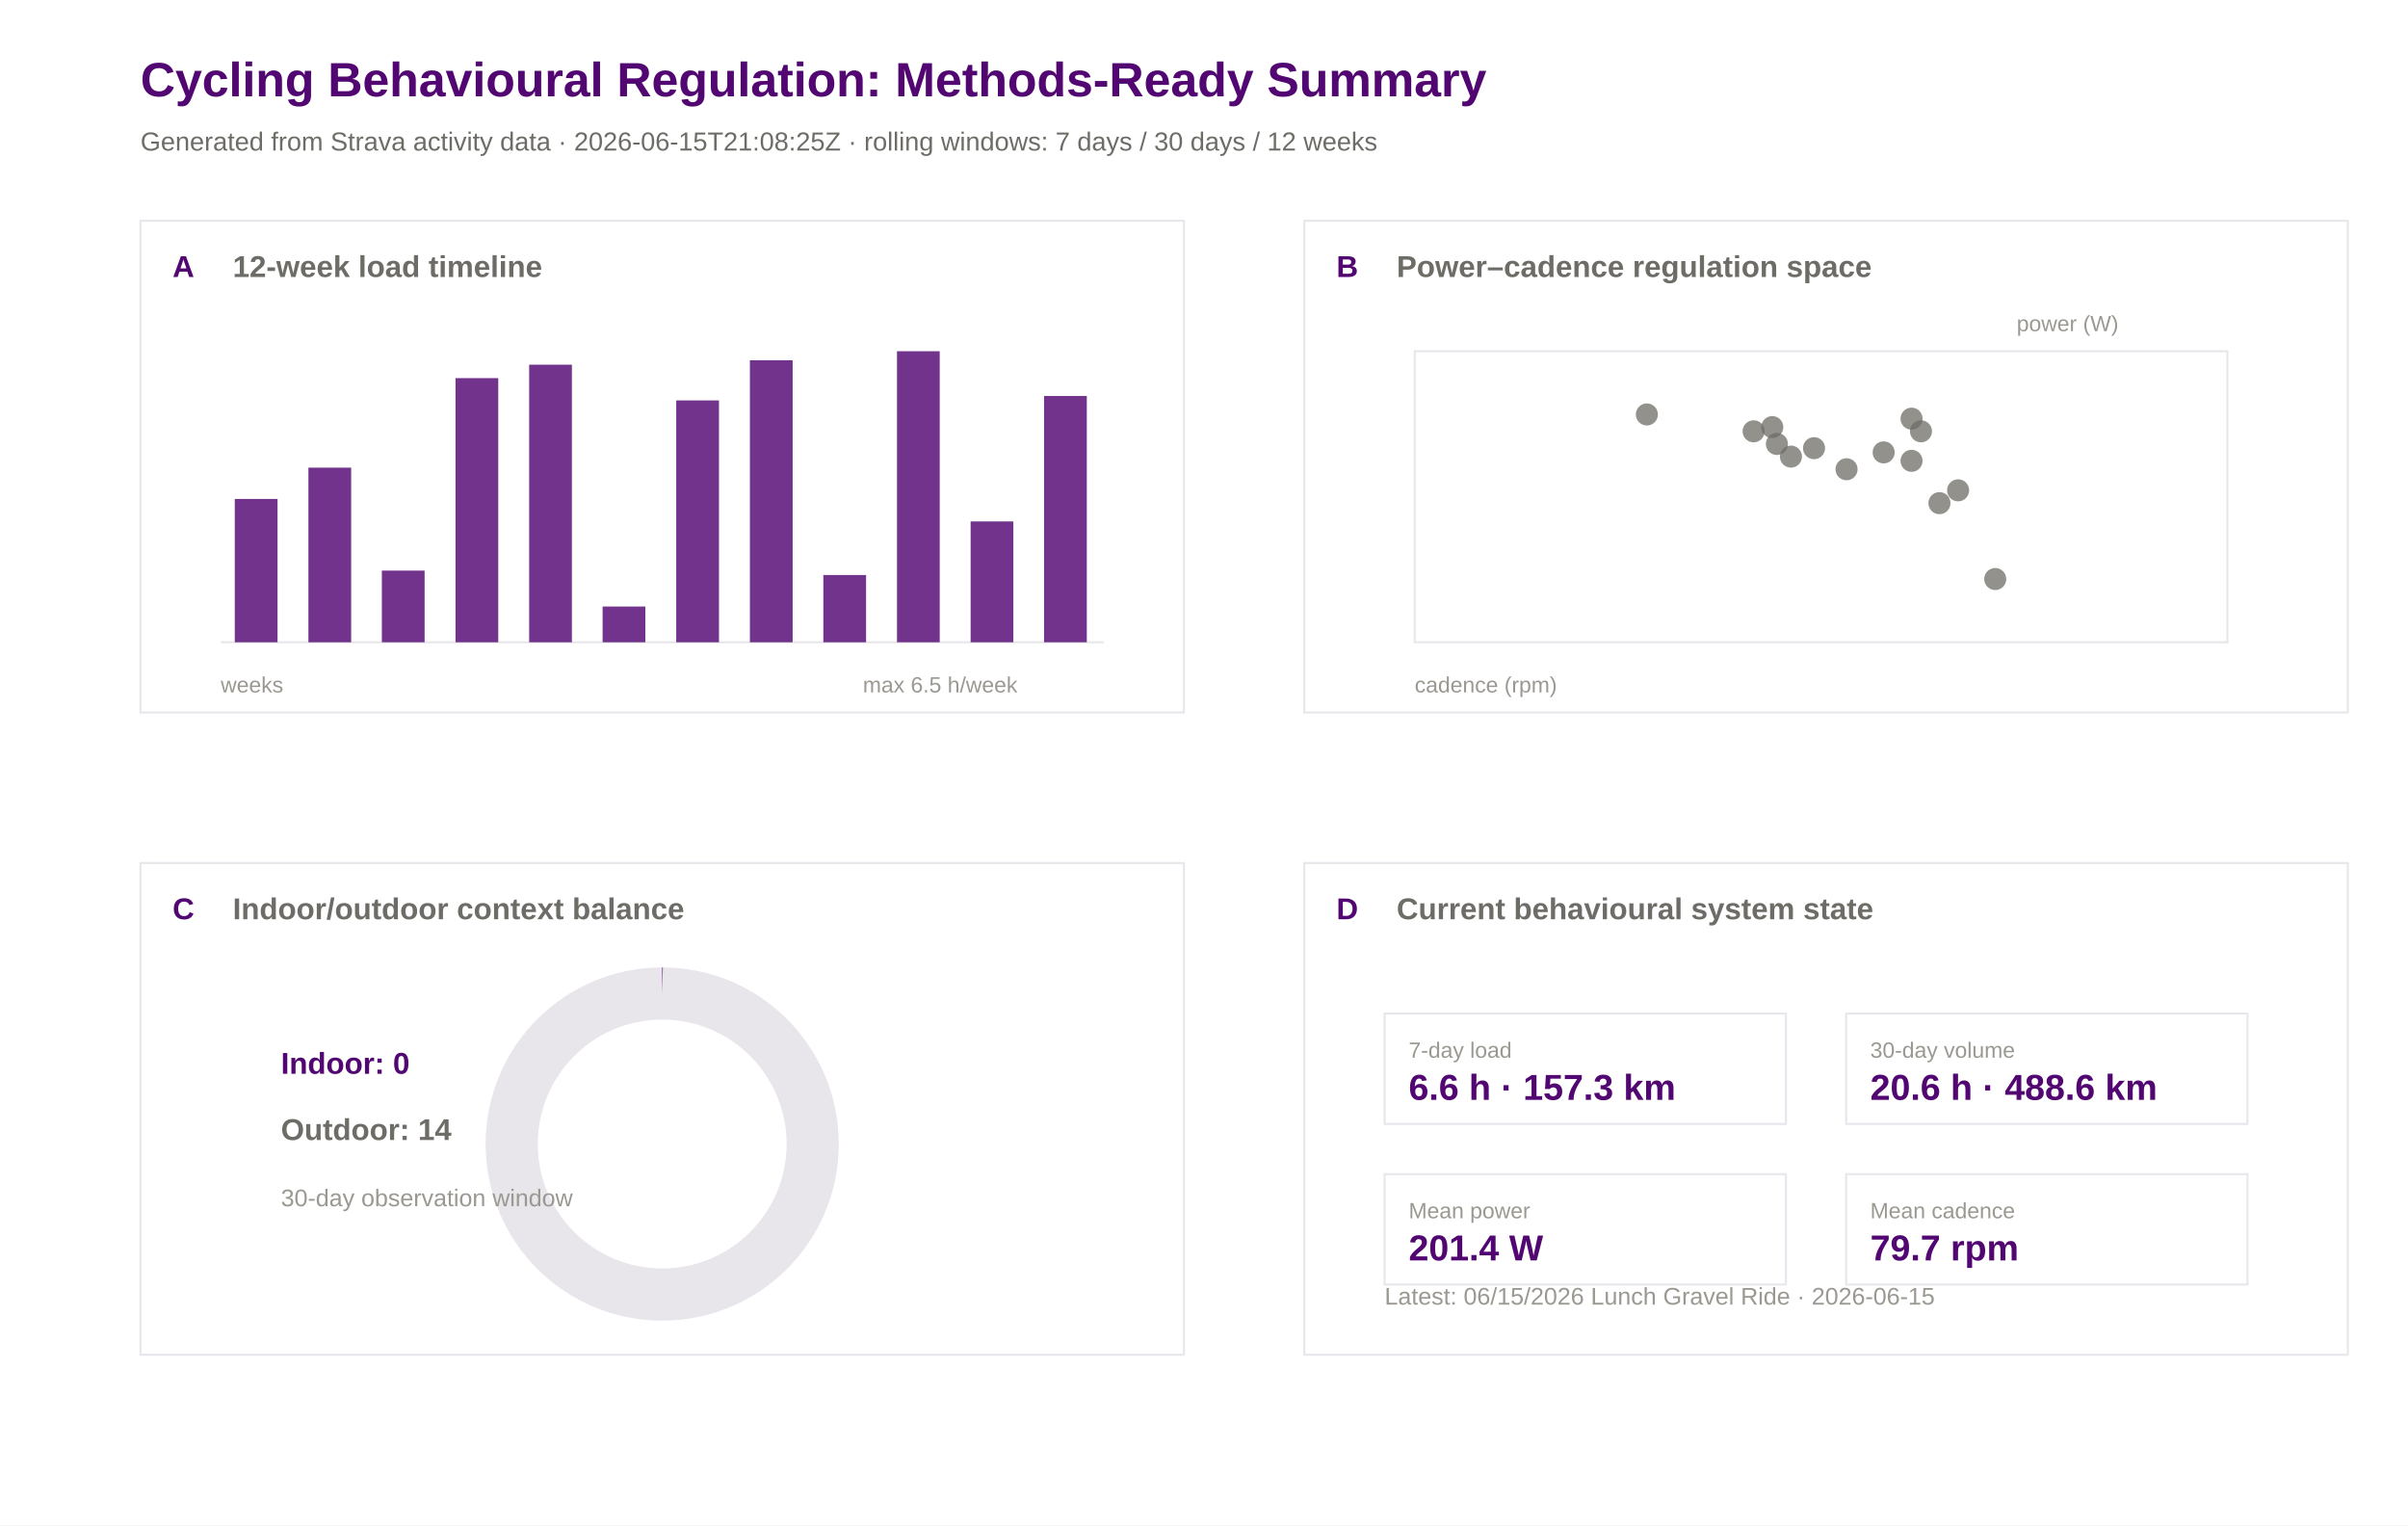
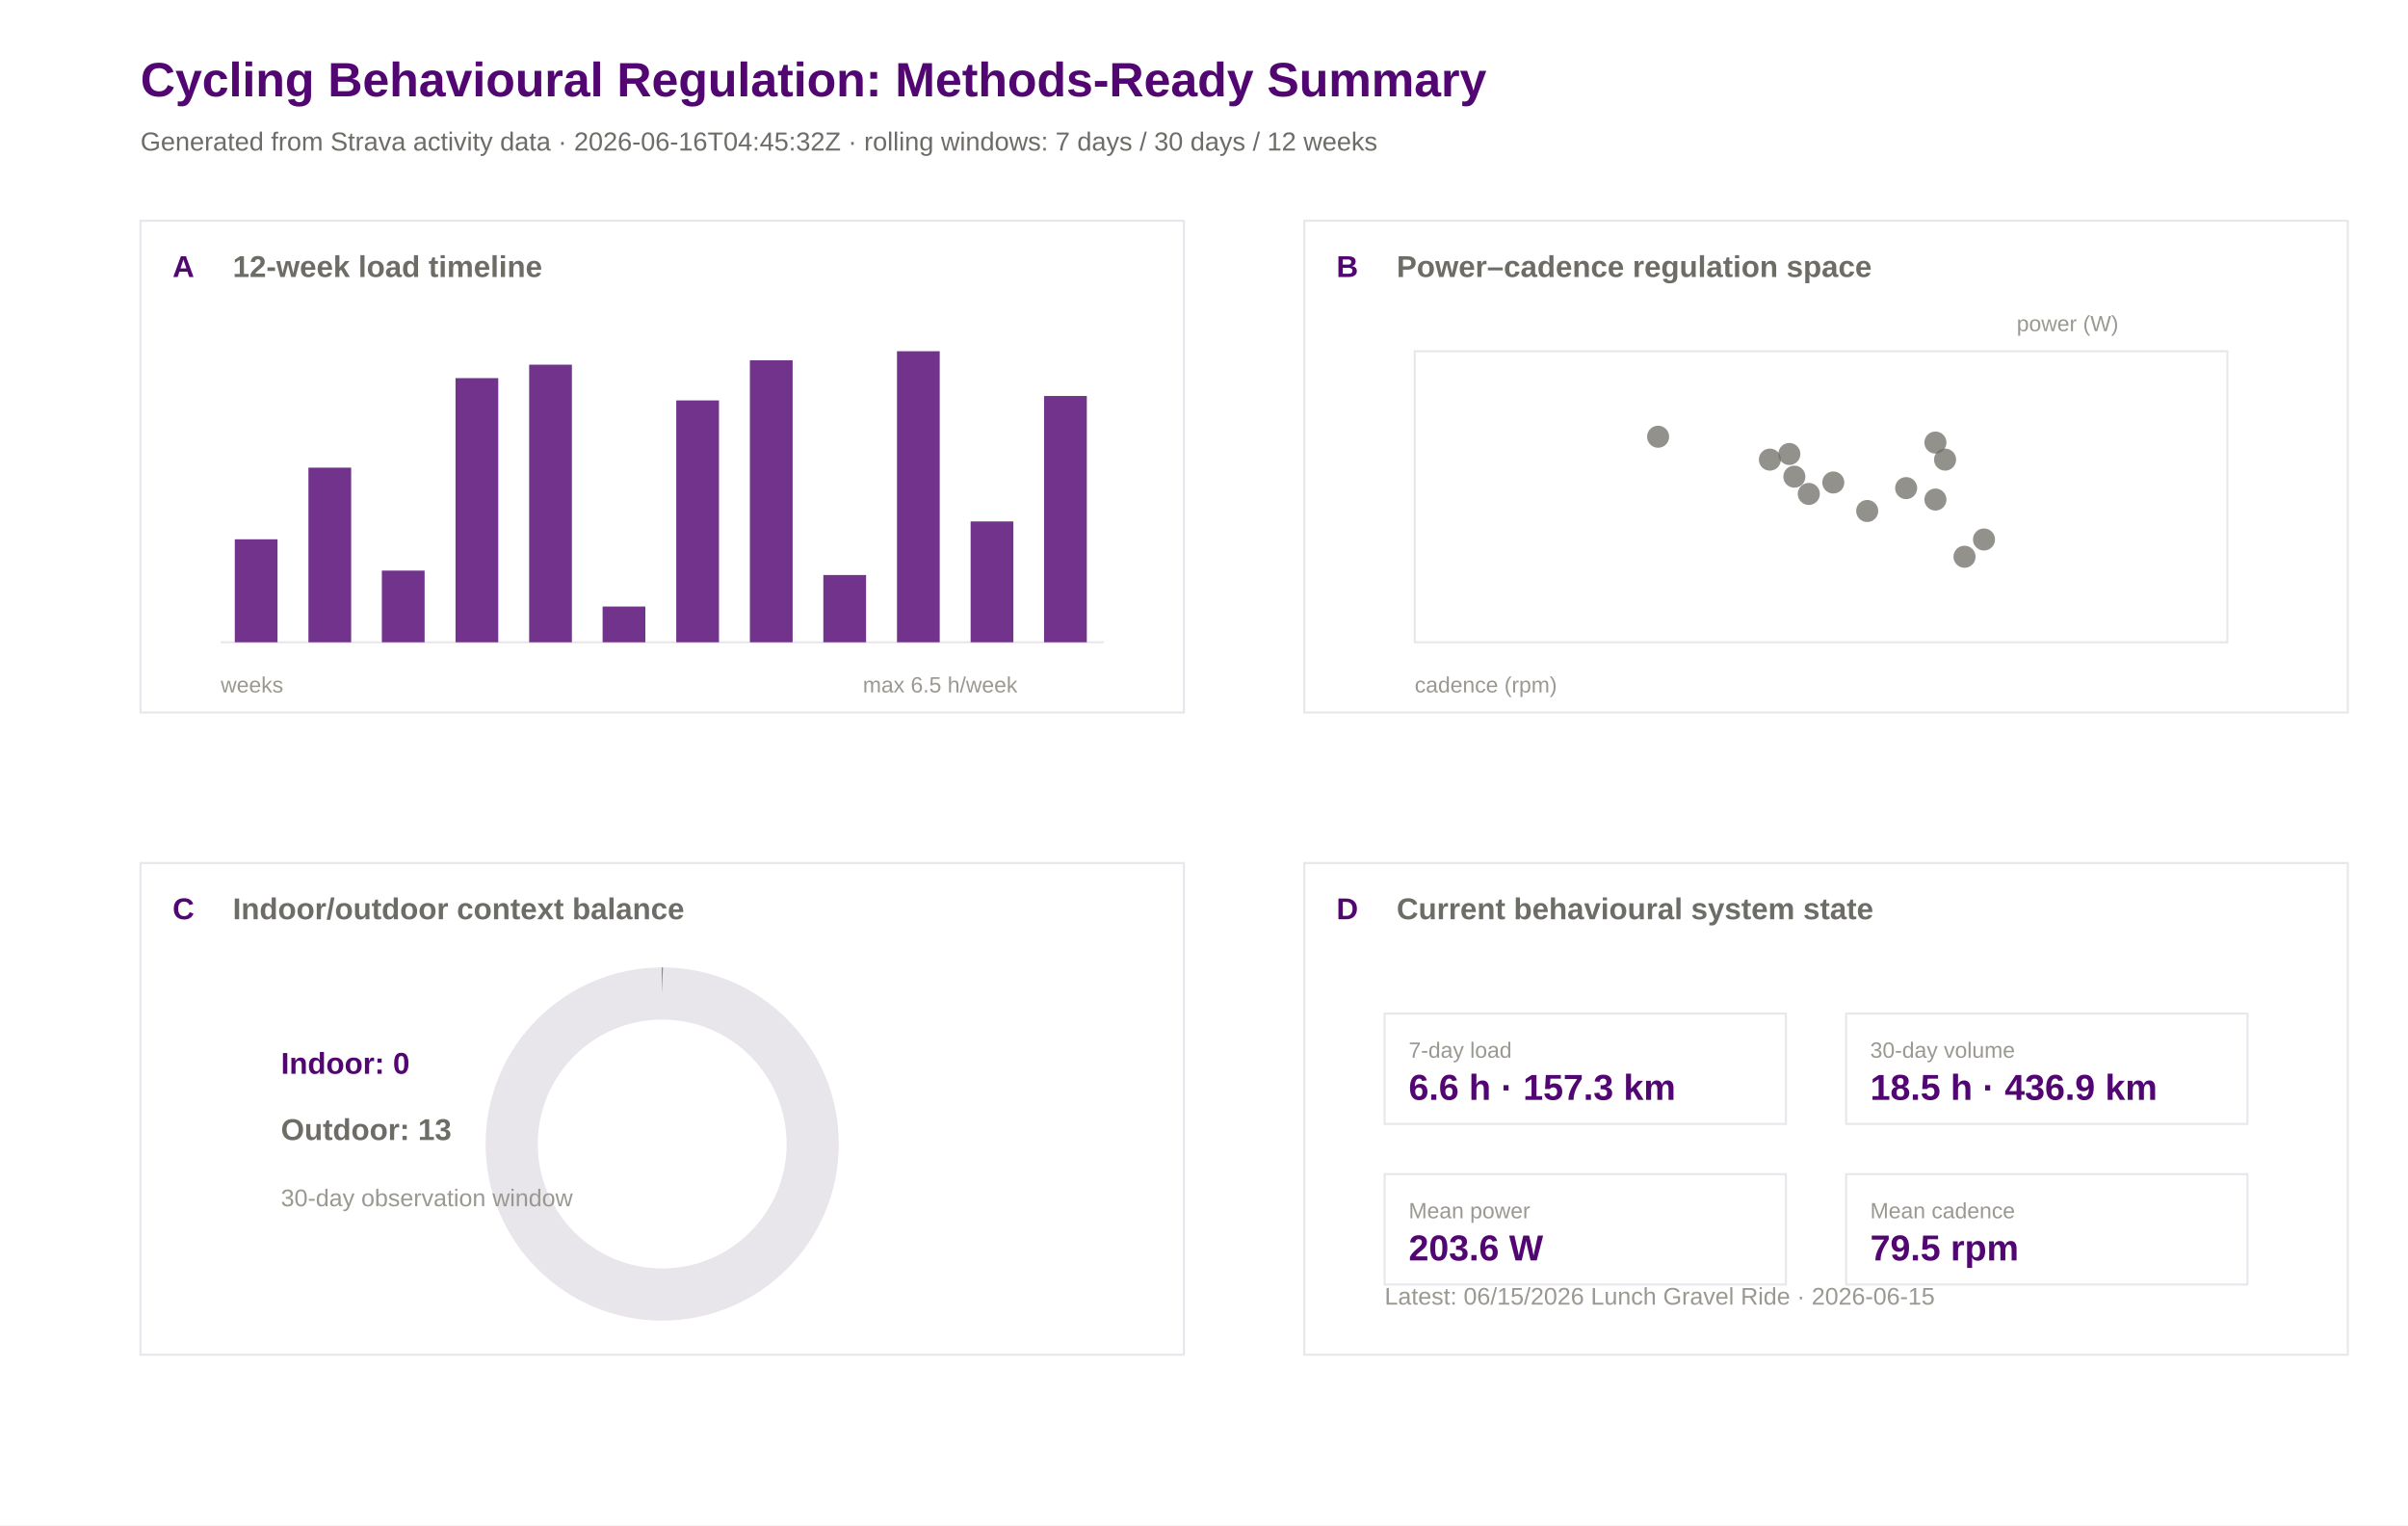
<svg xmlns="http://www.w3.org/2000/svg" width="1200" height="760" viewBox="0 0 1200 760">
  <rect width="100%" height="100%" fill="#ffffff" />
  <text x="70.0" y="48.0" font-family="Arial" font-size="24" font-weight="600" fill="#520671">Cycling Behavioural Regulation: Methods-Ready Summary</text>
-   <text x="70.0" y="75.0" font-family="Arial" font-size="13" font-weight="400" fill="#6e6c66">Generated from Strava activity data · 2026-06-15T21:08:25Z · rolling windows: 7 days / 30 days / 12 weeks</text>
+   <text x="70.0" y="75.0" font-family="Arial" font-size="13" font-weight="400" fill="#6e6c66">Generated from Strava activity data · 2026-06-16T04:45:32Z · rolling windows: 7 days / 30 days / 12 weeks</text>
  <rect x="70" y="110" width="520" height="245" fill="#ffffff" stroke="#e8e5eb" stroke-width="1" />
  <text x="86.0" y="138.0" font-family="Arial" font-size="15" font-weight="600" fill="#520671">A</text>
  <text x="116.0" y="138.0" font-family="Arial" font-size="15" font-weight="600" fill="#6e6c66">12-week load timeline</text>
  <rect x="650" y="110" width="520" height="245" fill="#ffffff" stroke="#e8e5eb" stroke-width="1" />
  <text x="666.0" y="138.0" font-family="Arial" font-size="15" font-weight="600" fill="#520671">B</text>
  <text x="696.0" y="138.0" font-family="Arial" font-size="15" font-weight="600" fill="#6e6c66">Power–cadence regulation space</text>
  <rect x="70" y="430" width="520" height="245" fill="#ffffff" stroke="#e8e5eb" stroke-width="1" />
  <text x="86.0" y="458.0" font-family="Arial" font-size="15" font-weight="600" fill="#520671">C</text>
  <text x="116.0" y="458.0" font-family="Arial" font-size="15" font-weight="600" fill="#6e6c66">Indoor/outdoor context balance</text>
  <rect x="650" y="430" width="520" height="245" fill="#ffffff" stroke="#e8e5eb" stroke-width="1" />
  <text x="666.0" y="458.0" font-family="Arial" font-size="15" font-weight="600" fill="#520671">D</text>
  <text x="696.0" y="458.0" font-family="Arial" font-size="15" font-weight="600" fill="#6e6c66">Current behavioural system state</text>
  <line x1="110" y1="320" x2="550" y2="320" stroke="#e8e5eb" />
-   <rect x="117.0" y="248.6" width="21.3" height="71.4" fill="#520671" opacity="0.82" />
+   <rect x="117.0" y="268.7" width="21.3" height="51.3" fill="#520671" opacity="0.82" />
  <rect x="153.7" y="233.0" width="21.3" height="87.0" fill="#520671" opacity="0.82" />
  <rect x="190.3" y="284.3" width="21.3" height="35.7" fill="#520671" opacity="0.82" />
  <rect x="227.0" y="188.4" width="21.3" height="131.6" fill="#520671" opacity="0.82" />
  <rect x="263.7" y="181.7" width="21.3" height="138.3" fill="#520671" opacity="0.82" />
  <rect x="300.3" y="302.2" width="21.3" height="17.8" fill="#520671" opacity="0.82" />
  <rect x="337.0" y="199.5" width="21.3" height="120.5" fill="#520671" opacity="0.82" />
  <rect x="373.7" y="179.5" width="21.3" height="140.5" fill="#520671" opacity="0.82" />
  <rect x="410.3" y="286.5" width="21.3" height="33.5" fill="#520671" opacity="0.82" />
  <rect x="447.0" y="175.0" width="21.3" height="145.0" fill="#520671" opacity="0.82" />
  <rect x="483.7" y="259.8" width="21.3" height="60.2" fill="#520671" opacity="0.82" />
  <rect x="520.3" y="197.3" width="21.3" height="122.7" fill="#520671" opacity="0.82" />
  <text x="110.0" y="345.0" font-family="Arial" font-size="11" font-weight="400" fill="#9a9890">weeks</text>
  <text x="430.0" y="345.0" font-family="Arial" font-size="11" font-weight="400" fill="#9a9890">max 6.5 h/week</text>
  <rect x="705" y="175" width="405" height="145" fill="#ffffff" stroke="#e8e5eb" />
-   <circle cx="994.3" cy="288.5" r="5.5" fill="#6e6c66" opacity="0.75" />
-   <circle cx="957.3" cy="214.9" r="5.5" fill="#6e6c66" opacity="0.75" />
-   <circle cx="885.5" cy="221.2" r="5.5" fill="#6e6c66" opacity="0.75" />
-   <circle cx="873.9" cy="214.9" r="5.5" fill="#6e6c66" opacity="0.75" />
-   <circle cx="920.2" cy="233.8" r="5.5" fill="#6e6c66" opacity="0.75" />
-   <circle cx="892.5" cy="227.5" r="5.5" fill="#6e6c66" opacity="0.75" />
-   <circle cx="883.2" cy="212.8" r="5.5" fill="#6e6c66" opacity="0.75" />
-   <circle cx="966.5" cy="250.7" r="5.5" fill="#6e6c66" opacity="0.75" />
-   <circle cx="952.6" cy="208.6" r="5.5" fill="#6e6c66" opacity="0.75" />
-   <circle cx="938.7" cy="225.4" r="5.5" fill="#6e6c66" opacity="0.75" />
-   <circle cx="952.6" cy="229.6" r="5.5" fill="#6e6c66" opacity="0.75" />
-   <circle cx="820.7" cy="206.5" r="5.5" fill="#6e6c66" opacity="0.75" />
-   <circle cx="904.0" cy="223.3" r="5.5" fill="#6e6c66" opacity="0.75" />
-   <circle cx="975.8" cy="244.3" r="5.5" fill="#6e6c66" opacity="0.75" />
+   <circle cx="969.3" cy="229.0" r="5.5" fill="#6e6c66" opacity="0.75" />
+   <circle cx="894.2" cy="237.5" r="5.5" fill="#6e6c66" opacity="0.75" />
+   <circle cx="882.0" cy="229.0" r="5.5" fill="#6e6c66" opacity="0.75" />
+   <circle cx="930.5" cy="254.6" r="5.5" fill="#6e6c66" opacity="0.75" />
+   <circle cx="901.4" cy="246.1" r="5.5" fill="#6e6c66" opacity="0.75" />
+   <circle cx="891.7" cy="226.2" r="5.5" fill="#6e6c66" opacity="0.75" />
+   <circle cx="979.0" cy="277.4" r="5.5" fill="#6e6c66" opacity="0.75" />
+   <circle cx="964.5" cy="220.5" r="5.5" fill="#6e6c66" opacity="0.75" />
+   <circle cx="949.9" cy="243.2" r="5.5" fill="#6e6c66" opacity="0.75" />
+   <circle cx="964.5" cy="248.9" r="5.5" fill="#6e6c66" opacity="0.75" />
+   <circle cx="826.3" cy="217.6" r="5.5" fill="#6e6c66" opacity="0.75" />
+   <circle cx="913.6" cy="240.4" r="5.5" fill="#6e6c66" opacity="0.75" />
+   <circle cx="988.7" cy="268.8" r="5.5" fill="#6e6c66" opacity="0.75" />
  <text x="705.0" y="345.0" font-family="Arial" font-size="11" font-weight="400" fill="#9a9890">cadence (rpm)</text>
  <text x="1005.0" y="165.0" font-family="Arial" font-size="11" font-weight="400" fill="#9a9890">power (W)</text>
  <circle cx="330" cy="570" r="75" fill="none" stroke="#e8e5eb" stroke-width="26" />
  <circle cx="330" cy="570" r="75" fill="none" stroke="#520671" stroke-width="26" stroke-dasharray="0.0 471.2" transform="rotate(-90 330 570)" />
  <text x="140.0" y="535.0" font-family="Arial" font-size="15" font-weight="600" fill="#520671">Indoor: 0</text>
-   <text x="140.0" y="568.0" font-family="Arial" font-size="15" font-weight="600" fill="#6e6c66">Outdoor: 14</text>
+   <text x="140.0" y="568.0" font-family="Arial" font-size="15" font-weight="600" fill="#6e6c66">Outdoor: 13</text>
  <text x="140.0" y="601.0" font-family="Arial" font-size="12" font-weight="400" fill="#9a9890">30-day observation window</text>
  <rect x="690" y="505" width="200" height="55" fill="#ffffff" stroke="#e8e5eb" />
  <text x="702.0" y="527.0" font-family="Arial" font-size="11" font-weight="500" fill="#9a9890">7-day load</text>
  <text x="702.0" y="548.0" font-family="Arial" font-size="18" font-weight="600" fill="#520671">6.6 h · 157.3 km</text>
  <rect x="920" y="505" width="200" height="55" fill="#ffffff" stroke="#e8e5eb" />
  <text x="932.0" y="527.0" font-family="Arial" font-size="11" font-weight="500" fill="#9a9890">30-day volume</text>
-   <text x="932.0" y="548.0" font-family="Arial" font-size="18" font-weight="600" fill="#520671">20.6 h · 488.6 km</text>
+   <text x="932.0" y="548.0" font-family="Arial" font-size="18" font-weight="600" fill="#520671">18.5 h · 436.9 km</text>
  <rect x="690" y="585" width="200" height="55" fill="#ffffff" stroke="#e8e5eb" />
  <text x="702.0" y="607.0" font-family="Arial" font-size="11" font-weight="500" fill="#9a9890">Mean power</text>
-   <text x="702.0" y="628.0" font-family="Arial" font-size="18" font-weight="600" fill="#520671">201.4 W</text>
+   <text x="702.0" y="628.0" font-family="Arial" font-size="18" font-weight="600" fill="#520671">203.6 W</text>
  <rect x="920" y="585" width="200" height="55" fill="#ffffff" stroke="#e8e5eb" />
  <text x="932.0" y="607.0" font-family="Arial" font-size="11" font-weight="500" fill="#9a9890">Mean cadence</text>
-   <text x="932.0" y="628.0" font-family="Arial" font-size="18" font-weight="600" fill="#520671">79.7 rpm</text>
+   <text x="932.0" y="628.0" font-family="Arial" font-size="18" font-weight="600" fill="#520671">79.5 rpm</text>
  <text x="690.0" y="650.0" font-family="Arial" font-size="12" font-weight="400" fill="#9a9890">Latest: 06/15/2026 Lunch Gravel Ride · 2026-06-15</text>
</svg>
